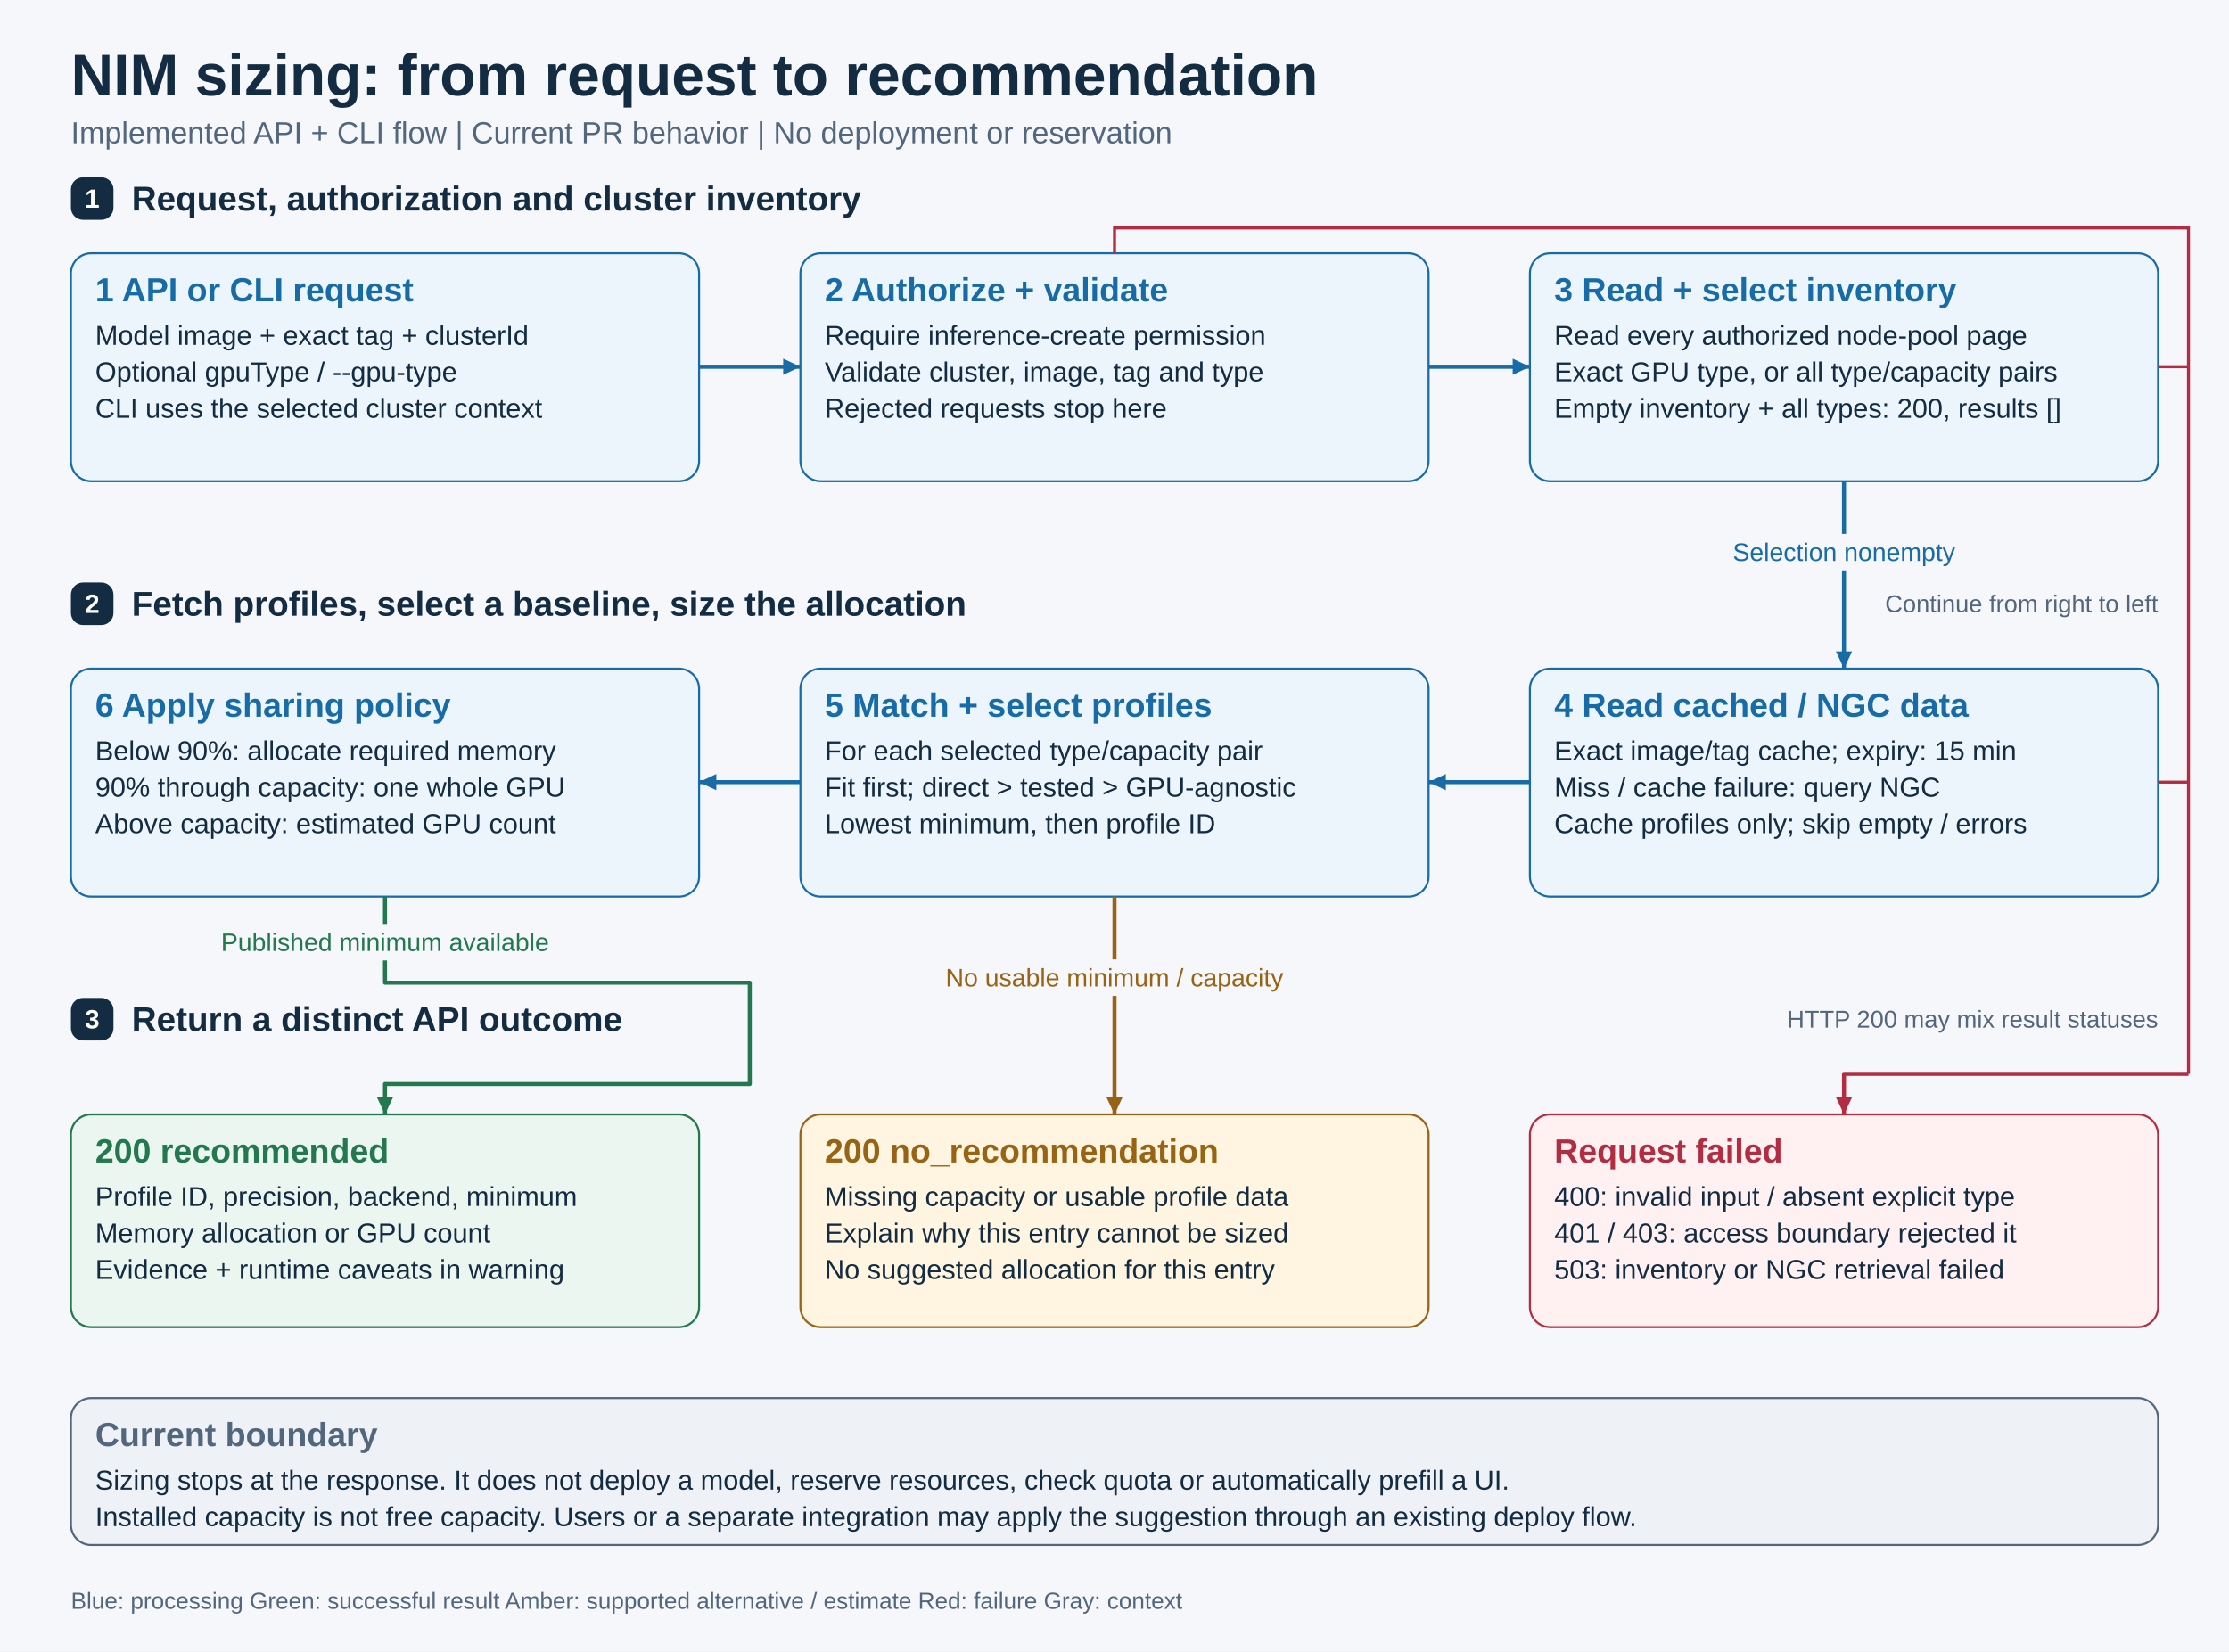
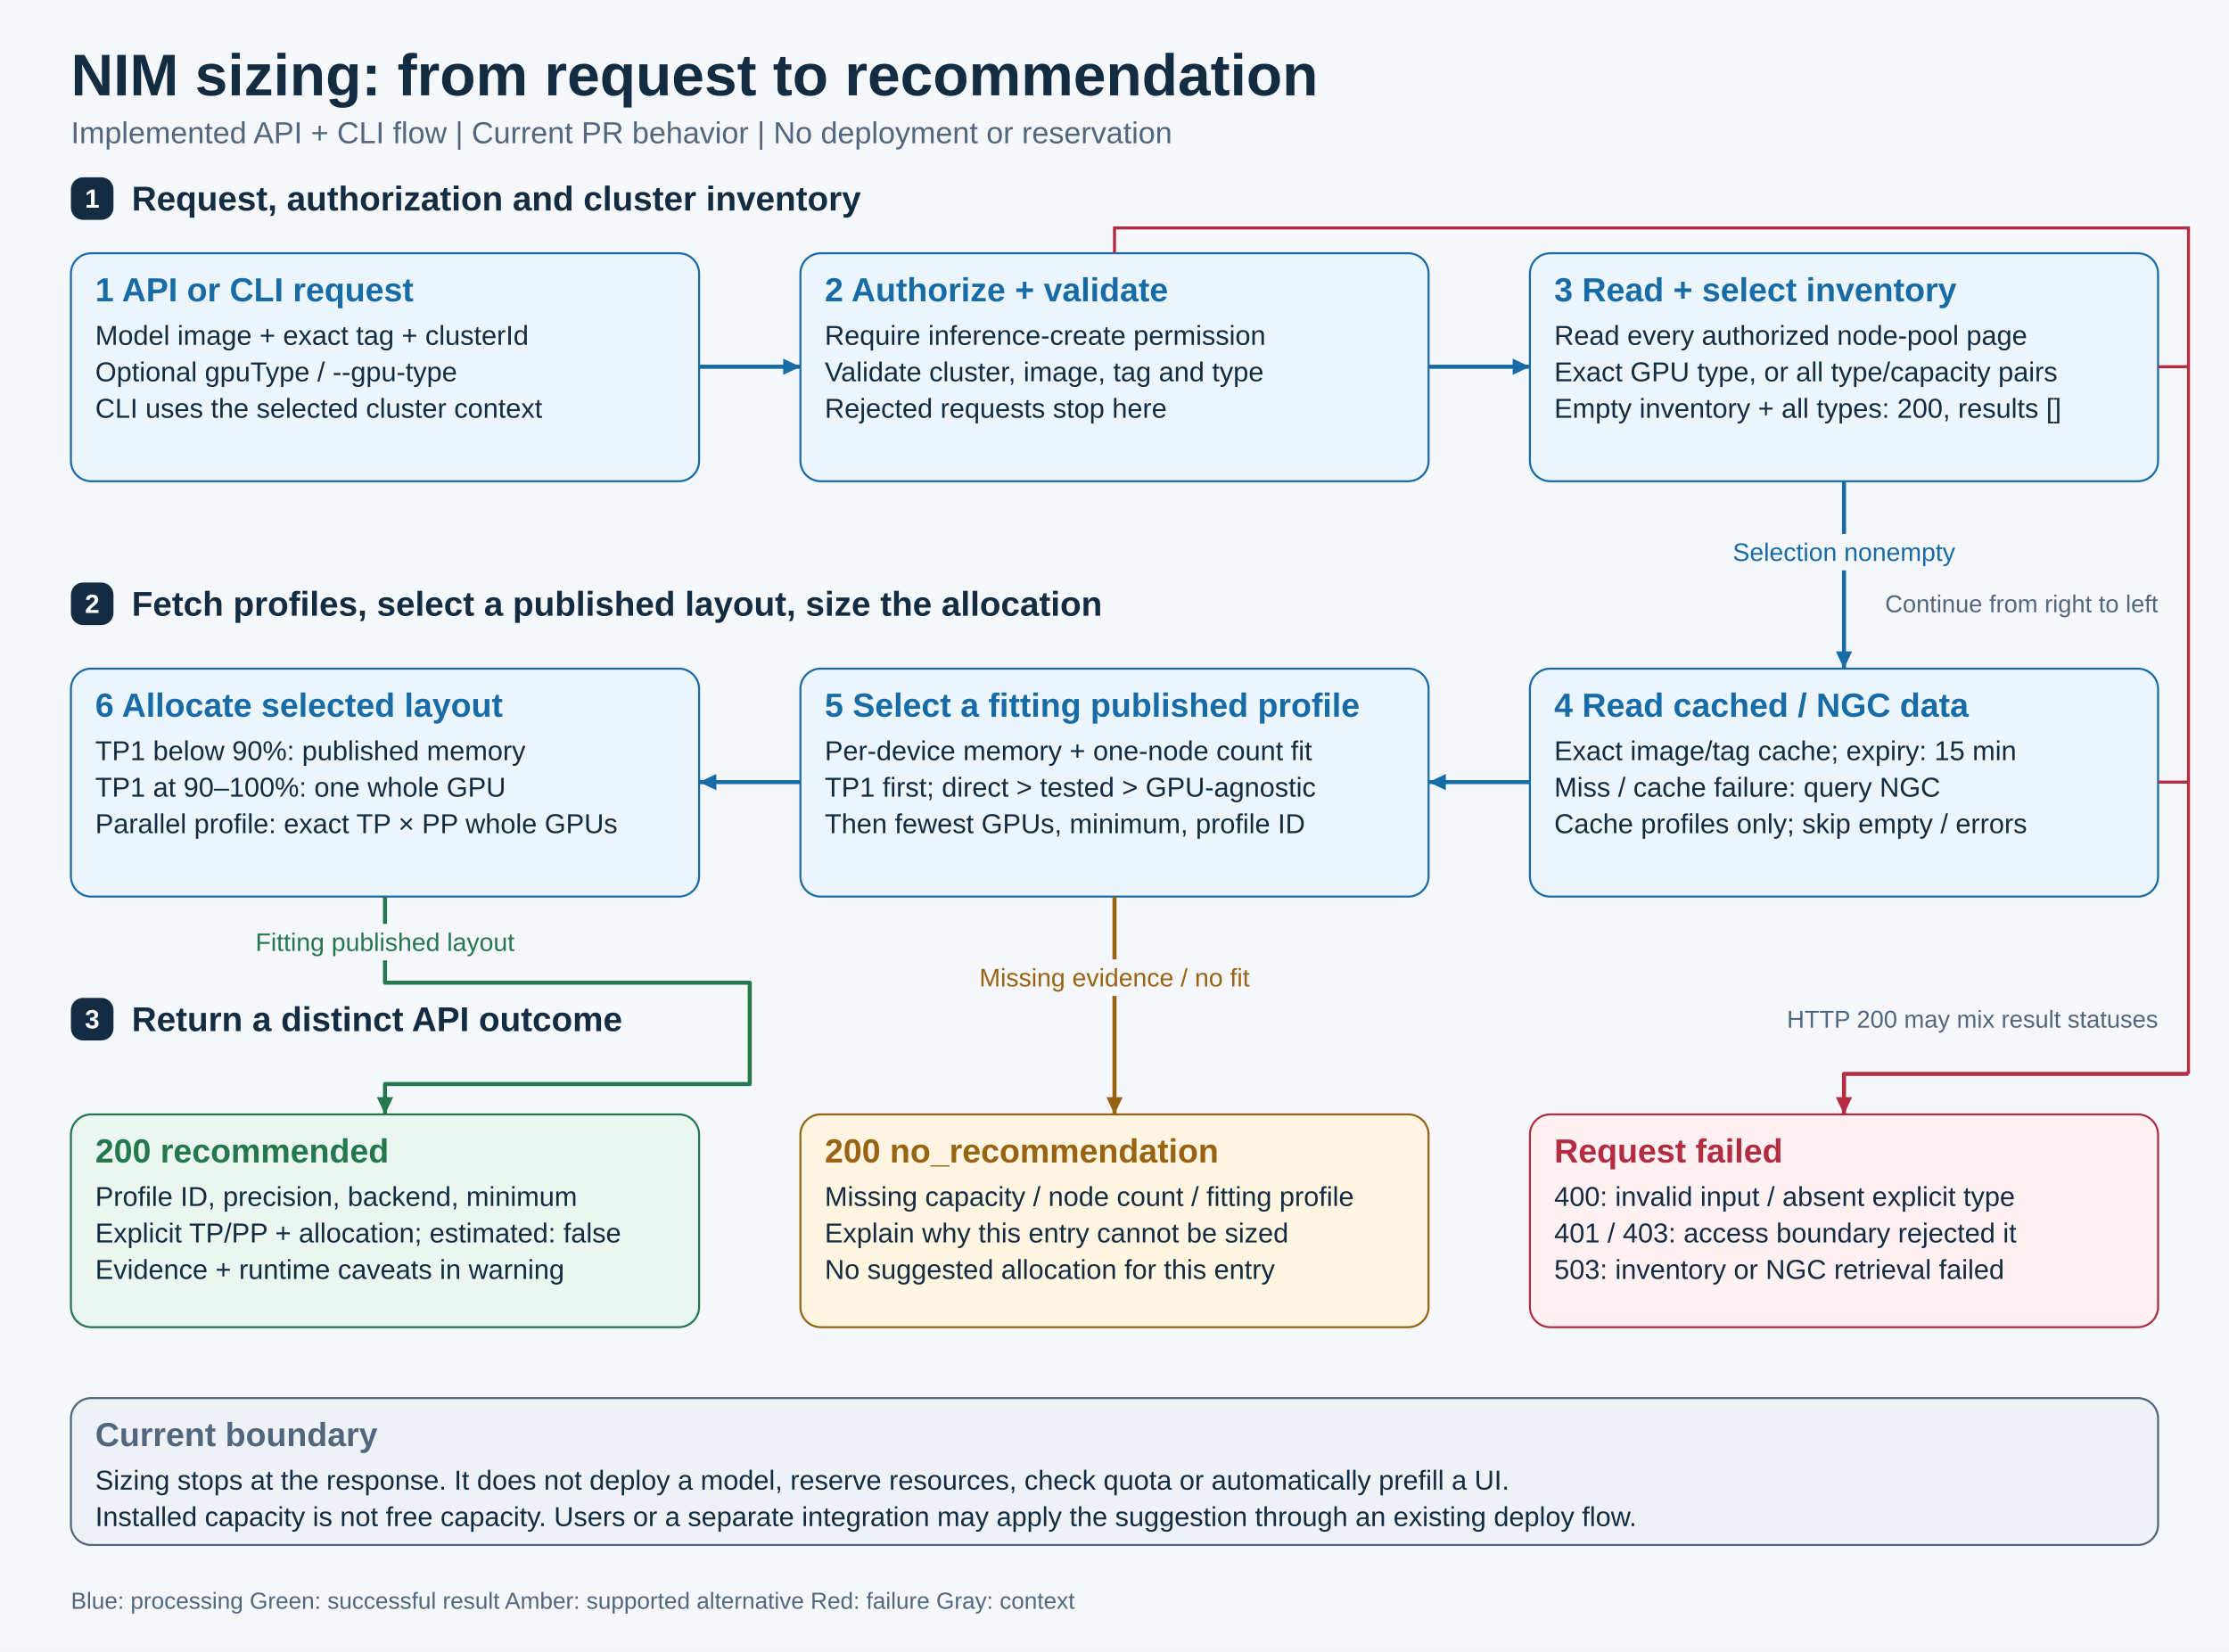
<svg xmlns="http://www.w3.org/2000/svg" width="2200" height="1630" viewBox="0 0 2200 1630">
  <rect x="0" y="0" width="2200" height="1630" rx="0" fill="#F5F7FB" />
  <text x="70" y="74" font-family="Arial, sans-serif" font-size="58" font-weight="700" fill="#132C42" text-anchor="start" dominant-baseline="central">NIM sizing: from request to recommendation</text>
  <text x="70" y="131" font-family="Arial, sans-serif" font-size="30" font-weight="400" fill="#52677D" text-anchor="start" dominant-baseline="central">Implemented API + CLI flow | Current PR behavior | No deployment or reservation</text>
  <rect x="70" y="175" width="42" height="42" rx="12" fill="#132C42" />
  <text x="91" y="196" font-family="Arial, sans-serif" font-size="26" font-weight="700" fill="#FFFFFF" text-anchor="middle" dominant-baseline="central">1</text>
  <text x="130" y="196" font-family="Arial, sans-serif" font-size="34" font-weight="700" fill="#132C42" text-anchor="start" dominant-baseline="central">Request, authorization and cluster inventory</text>
  <rect x="70" y="250" width="620" height="225" rx="20" fill="#EDF5FC" stroke="#176BA7" stroke-width="2" />
  <text x="94" y="286" font-family="Arial, sans-serif" font-size="33" font-weight="700" fill="#176BA7" text-anchor="start" dominant-baseline="central">1  API or CLI request</text>
  <text x="94" y="331" font-family="Arial, sans-serif" font-size="27" font-weight="400" fill="#132C42" text-anchor="start" dominant-baseline="central">Model image + exact tag + clusterId</text>
  <text x="94" y="367" font-family="Arial, sans-serif" font-size="27" font-weight="400" fill="#132C42" text-anchor="start" dominant-baseline="central">Optional gpuType / --gpu-type</text>
  <text x="94" y="403" font-family="Arial, sans-serif" font-size="27" font-weight="400" fill="#132C42" text-anchor="start" dominant-baseline="central">CLI uses the selected cluster context</text>
  <rect x="790" y="250" width="620" height="225" rx="20" fill="#EDF5FC" stroke="#176BA7" stroke-width="2" />
  <text x="814" y="286" font-family="Arial, sans-serif" font-size="33" font-weight="700" fill="#176BA7" text-anchor="start" dominant-baseline="central">2  Authorize + validate</text>
  <text x="814" y="331" font-family="Arial, sans-serif" font-size="27" font-weight="400" fill="#132C42" text-anchor="start" dominant-baseline="central">Require inference-create permission</text>
  <text x="814" y="367" font-family="Arial, sans-serif" font-size="27" font-weight="400" fill="#132C42" text-anchor="start" dominant-baseline="central">Validate cluster, image, tag and type</text>
  <text x="814" y="403" font-family="Arial, sans-serif" font-size="27" font-weight="400" fill="#132C42" text-anchor="start" dominant-baseline="central">Rejected requests stop here</text>
  <rect x="1510" y="250" width="620" height="225" rx="20" fill="#EDF5FC" stroke="#176BA7" stroke-width="2" />
  <text x="1534" y="286" font-family="Arial, sans-serif" font-size="33" font-weight="700" fill="#176BA7" text-anchor="start" dominant-baseline="central">3  Read + select inventory</text>
  <text x="1534" y="331" font-family="Arial, sans-serif" font-size="27" font-weight="400" fill="#132C42" text-anchor="start" dominant-baseline="central">Read every authorized node-pool page</text>
  <text x="1534" y="367" font-family="Arial, sans-serif" font-size="27" font-weight="400" fill="#132C42" text-anchor="start" dominant-baseline="central">Exact GPU type, or all type/capacity pairs</text>
  <text x="1534" y="403" font-family="Arial, sans-serif" font-size="27" font-weight="400" fill="#132C42" text-anchor="start" dominant-baseline="central">Empty inventory + all types: 200, results []</text>
  <polyline points="690,362 790,362" fill="none" stroke="#176BA7" stroke-width="4" stroke-linejoin="round" />
  <polygon points="790,362 773.0,354.0 773.0,370.0" fill="#176BA7" />
  <polyline points="1410,362 1510,362" fill="none" stroke="#176BA7" stroke-width="4" stroke-linejoin="round" />
  <polygon points="1510,362 1493.0,354.0 1493.0,370.0" fill="#176BA7" />
  <rect x="70" y="575" width="42" height="42" rx="12" fill="#132C42" />
  <text x="91" y="596" font-family="Arial, sans-serif" font-size="26" font-weight="700" fill="#FFFFFF" text-anchor="middle" dominant-baseline="central">2</text>
-   <text x="130" y="596" font-family="Arial, sans-serif" font-size="34" font-weight="700" fill="#132C42" text-anchor="start" dominant-baseline="central">Fetch profiles, select a baseline, size the allocation</text>
+   <text x="130" y="596" font-family="Arial, sans-serif" font-size="34" font-weight="700" fill="#132C42" text-anchor="start" dominant-baseline="central">Fetch profiles, select a published layout, size the allocation</text>
  <text x="2130" y="596" font-family="Arial, sans-serif" font-size="24" font-weight="400" fill="#52677D" text-anchor="end" dominant-baseline="central">Continue from right to left</text>
  <rect x="1510" y="660" width="620" height="225" rx="20" fill="#EDF5FC" stroke="#176BA7" stroke-width="2" />
  <text x="1534" y="696" font-family="Arial, sans-serif" font-size="33" font-weight="700" fill="#176BA7" text-anchor="start" dominant-baseline="central">4  Read cached / NGC data</text>
  <text x="1534" y="741" font-family="Arial, sans-serif" font-size="27" font-weight="400" fill="#132C42" text-anchor="start" dominant-baseline="central">Exact image/tag cache; expiry: 15 min</text>
  <text x="1534" y="777" font-family="Arial, sans-serif" font-size="27" font-weight="400" fill="#132C42" text-anchor="start" dominant-baseline="central">Miss / cache failure: query NGC</text>
  <text x="1534" y="813" font-family="Arial, sans-serif" font-size="27" font-weight="400" fill="#132C42" text-anchor="start" dominant-baseline="central">Cache profiles only; skip empty / errors</text>
  <rect x="790" y="660" width="620" height="225" rx="20" fill="#EDF5FC" stroke="#176BA7" stroke-width="2" />
-   <text x="814" y="696" font-family="Arial, sans-serif" font-size="33" font-weight="700" fill="#176BA7" text-anchor="start" dominant-baseline="central">5  Match + select profiles</text>
-   <text x="814" y="741" font-family="Arial, sans-serif" font-size="27" font-weight="400" fill="#132C42" text-anchor="start" dominant-baseline="central">For each selected type/capacity pair</text>
-   <text x="814" y="777" font-family="Arial, sans-serif" font-size="27" font-weight="400" fill="#132C42" text-anchor="start" dominant-baseline="central">Fit first; direct &gt; tested &gt; GPU-agnostic</text>
-   <text x="814" y="813" font-family="Arial, sans-serif" font-size="27" font-weight="400" fill="#132C42" text-anchor="start" dominant-baseline="central">Lowest minimum, then profile ID</text>
+   <text x="814" y="696" font-family="Arial, sans-serif" font-size="33" font-weight="700" fill="#176BA7" text-anchor="start" dominant-baseline="central">5  Select a fitting published profile</text>
+   <text x="814" y="741" font-family="Arial, sans-serif" font-size="27" font-weight="400" fill="#132C42" text-anchor="start" dominant-baseline="central">Per-device memory + one-node count fit</text>
+   <text x="814" y="777" font-family="Arial, sans-serif" font-size="27" font-weight="400" fill="#132C42" text-anchor="start" dominant-baseline="central">TP1 first; direct &gt; tested &gt; GPU-agnostic</text>
+   <text x="814" y="813" font-family="Arial, sans-serif" font-size="27" font-weight="400" fill="#132C42" text-anchor="start" dominant-baseline="central">Then fewest GPUs, minimum, profile ID</text>
  <rect x="70" y="660" width="620" height="225" rx="20" fill="#EDF5FC" stroke="#176BA7" stroke-width="2" />
-   <text x="94" y="696" font-family="Arial, sans-serif" font-size="33" font-weight="700" fill="#176BA7" text-anchor="start" dominant-baseline="central">6  Apply sharing policy</text>
-   <text x="94" y="741" font-family="Arial, sans-serif" font-size="27" font-weight="400" fill="#132C42" text-anchor="start" dominant-baseline="central">Below 90%: allocate required memory</text>
-   <text x="94" y="777" font-family="Arial, sans-serif" font-size="27" font-weight="400" fill="#132C42" text-anchor="start" dominant-baseline="central">90% through capacity: one whole GPU</text>
-   <text x="94" y="813" font-family="Arial, sans-serif" font-size="27" font-weight="400" fill="#132C42" text-anchor="start" dominant-baseline="central">Above capacity: estimated GPU count</text>
+   <text x="94" y="696" font-family="Arial, sans-serif" font-size="33" font-weight="700" fill="#176BA7" text-anchor="start" dominant-baseline="central">6  Allocate selected layout</text>
+   <text x="94" y="741" font-family="Arial, sans-serif" font-size="27" font-weight="400" fill="#132C42" text-anchor="start" dominant-baseline="central">TP1 below 90%: published memory</text>
+   <text x="94" y="777" font-family="Arial, sans-serif" font-size="27" font-weight="400" fill="#132C42" text-anchor="start" dominant-baseline="central">TP1 at 90–100%: one whole GPU</text>
+   <text x="94" y="813" font-family="Arial, sans-serif" font-size="27" font-weight="400" fill="#132C42" text-anchor="start" dominant-baseline="central">Parallel profile: exact TP × PP whole GPUs</text>
  <polyline points="1820,475 1820,660" fill="none" stroke="#176BA7" stroke-width="4" stroke-linejoin="round" />
  <polygon points="1820,660 1828.0,643.0 1812.0,643.0" fill="#176BA7" />
  <rect x="1698.5" y="527" width="243" height="36" rx="5" fill="#F5F7FB" />
  <text x="1820" y="545" font-family="Arial, sans-serif" font-size="25" font-weight="400" fill="#176BA7" text-anchor="middle" dominant-baseline="central">Selection nonempty</text>
  <polyline points="1510,772 1410,772" fill="none" stroke="#176BA7" stroke-width="4" stroke-linejoin="round" />
  <polygon points="1410,772 1427.0,780.0 1427.0,764.0" fill="#176BA7" />
  <polyline points="790,772 690,772" fill="none" stroke="#176BA7" stroke-width="4" stroke-linejoin="round" />
  <polygon points="690,772 707.0,780.0 707.0,764.0" fill="#176BA7" />
  <rect x="70" y="985" width="42" height="42" rx="12" fill="#132C42" />
  <text x="91" y="1006" font-family="Arial, sans-serif" font-size="26" font-weight="700" fill="#FFFFFF" text-anchor="middle" dominant-baseline="central">3</text>
  <text x="130" y="1006" font-family="Arial, sans-serif" font-size="34" font-weight="700" fill="#132C42" text-anchor="start" dominant-baseline="central">Return a distinct API outcome</text>
  <text x="2130" y="1006" font-family="Arial, sans-serif" font-size="24" font-weight="400" fill="#52677D" text-anchor="end" dominant-baseline="central">HTTP 200 may mix result statuses</text>
  <rect x="70" y="1100" width="620" height="210" rx="20" fill="#EAF6EF" stroke="#23784E" stroke-width="2" />
  <text x="94" y="1136" font-family="Arial, sans-serif" font-size="33" font-weight="700" fill="#23784E" text-anchor="start" dominant-baseline="central">200  recommended</text>
  <text x="94" y="1181" font-family="Arial, sans-serif" font-size="27" font-weight="400" fill="#132C42" text-anchor="start" dominant-baseline="central">Profile ID, precision, backend, minimum</text>
-   <text x="94" y="1217" font-family="Arial, sans-serif" font-size="27" font-weight="400" fill="#132C42" text-anchor="start" dominant-baseline="central">Memory allocation or GPU count</text>
+   <text x="94" y="1217" font-family="Arial, sans-serif" font-size="27" font-weight="400" fill="#132C42" text-anchor="start" dominant-baseline="central">Explicit TP/PP + allocation; estimated: false</text>
  <text x="94" y="1253" font-family="Arial, sans-serif" font-size="27" font-weight="400" fill="#132C42" text-anchor="start" dominant-baseline="central">Evidence + runtime caveats in warning</text>
  <rect x="790" y="1100" width="620" height="210" rx="20" fill="#FFF5E0" stroke="#986313" stroke-width="2" />
  <text x="814" y="1136" font-family="Arial, sans-serif" font-size="33" font-weight="700" fill="#986313" text-anchor="start" dominant-baseline="central">200  no_recommendation</text>
-   <text x="814" y="1181" font-family="Arial, sans-serif" font-size="27" font-weight="400" fill="#132C42" text-anchor="start" dominant-baseline="central">Missing capacity or usable profile data</text>
+   <text x="814" y="1181" font-family="Arial, sans-serif" font-size="27" font-weight="400" fill="#132C42" text-anchor="start" dominant-baseline="central">Missing capacity / node count / fitting profile</text>
  <text x="814" y="1217" font-family="Arial, sans-serif" font-size="27" font-weight="400" fill="#132C42" text-anchor="start" dominant-baseline="central">Explain why this entry cannot be sized</text>
  <text x="814" y="1253" font-family="Arial, sans-serif" font-size="27" font-weight="400" fill="#132C42" text-anchor="start" dominant-baseline="central">No suggested allocation for this entry</text>
  <rect x="1510" y="1100" width="620" height="210" rx="20" fill="#FFF0F2" stroke="#B32D42" stroke-width="2" />
  <text x="1534" y="1136" font-family="Arial, sans-serif" font-size="33" font-weight="700" fill="#B32D42" text-anchor="start" dominant-baseline="central">Request failed</text>
  <text x="1534" y="1181" font-family="Arial, sans-serif" font-size="27" font-weight="400" fill="#132C42" text-anchor="start" dominant-baseline="central">400: invalid input / absent explicit type</text>
  <text x="1534" y="1217" font-family="Arial, sans-serif" font-size="27" font-weight="400" fill="#132C42" text-anchor="start" dominant-baseline="central">401 / 403: access boundary rejected it</text>
  <text x="1534" y="1253" font-family="Arial, sans-serif" font-size="27" font-weight="400" fill="#132C42" text-anchor="start" dominant-baseline="central">503: inventory or NGC retrieval failed</text>
  <polyline points="380,885 380,970 740,970 740,1070 380,1070 380,1100" fill="none" stroke="#23784E" stroke-width="4" stroke-linejoin="round" />
  <polygon points="380,1100 388.0,1083.0 372.0,1083.0" fill="#23784E" />
-   <rect x="205.0" y="912" width="350" height="36" rx="5" fill="#F5F7FB" />
-   <text x="380" y="930" font-family="Arial, sans-serif" font-size="25" font-weight="400" fill="#23784E" text-anchor="middle" dominant-baseline="central">Published minimum available</text>
+   <rect x="240.0" y="912" width="280" height="36" rx="5" fill="#F5F7FB" />
+   <text x="380" y="930" font-family="Arial, sans-serif" font-size="25" font-weight="400" fill="#23784E" text-anchor="middle" dominant-baseline="central">Fitting published layout</text>
  <polyline points="1100,885 1100,1100" fill="none" stroke="#986313" stroke-width="4" stroke-linejoin="round" />
  <polygon points="1100,1100 1108.0,1083.0 1092.0,1083.0" fill="#986313" />
-   <rect x="920.5" y="947" width="359" height="36" rx="5" fill="#F5F7FB" />
-   <text x="1100" y="965" font-family="Arial, sans-serif" font-size="25" font-weight="400" fill="#986313" text-anchor="middle" dominant-baseline="central">No usable minimum / capacity</text>
+   <rect x="954.0" y="947" width="292" height="36" rx="5" fill="#F5F7FB" />
+   <text x="1100" y="965" font-family="Arial, sans-serif" font-size="25" font-weight="400" fill="#986313" text-anchor="middle" dominant-baseline="central">Missing evidence / no fit</text>
  <polyline points="1100,250 1100,225 2160,225 2160,1060" fill="none" stroke="#B32D42" stroke-width="3" />
  <polyline points="2130,362 2160,362" fill="none" stroke="#B32D42" stroke-width="3" />
  <polyline points="2130,772 2160,772" fill="none" stroke="#B32D42" stroke-width="3" />
  <polyline points="2160,1060 1820,1060 1820,1100" fill="none" stroke="#B32D42" stroke-width="4" stroke-linejoin="round" />
  <polygon points="1820,1100 1828.0,1083.0 1812.0,1083.0" fill="#B32D42" />
  <rect x="70" y="1380" width="2060" height="145" rx="20" fill="#EEF1F5" stroke="#52677D" stroke-width="2" />
  <text x="94" y="1416" font-family="Arial, sans-serif" font-size="33" font-weight="700" fill="#52677D" text-anchor="start" dominant-baseline="central">Current boundary</text>
  <text x="94" y="1461" font-family="Arial, sans-serif" font-size="27" font-weight="400" fill="#132C42" text-anchor="start" dominant-baseline="central">Sizing stops at the response. It does not deploy a model, reserve resources, check quota or automatically prefill a UI.</text>
  <text x="94" y="1497" font-family="Arial, sans-serif" font-size="27" font-weight="400" fill="#132C42" text-anchor="start" dominant-baseline="central">Installed capacity is not free capacity. Users or a separate integration may apply the suggestion through an existing deploy flow.</text>
-   <text x="70" y="1580" font-family="Arial, sans-serif" font-size="23" font-weight="400" fill="#52677D" text-anchor="start" dominant-baseline="central">Blue: processing   Green: successful result   Amber: supported alternative / estimate   Red: failure   Gray: context</text>
+   <text x="70" y="1580" font-family="Arial, sans-serif" font-size="23" font-weight="400" fill="#52677D" text-anchor="start" dominant-baseline="central">Blue: processing   Green: successful result   Amber: supported alternative   Red: failure   Gray: context</text>
</svg>
